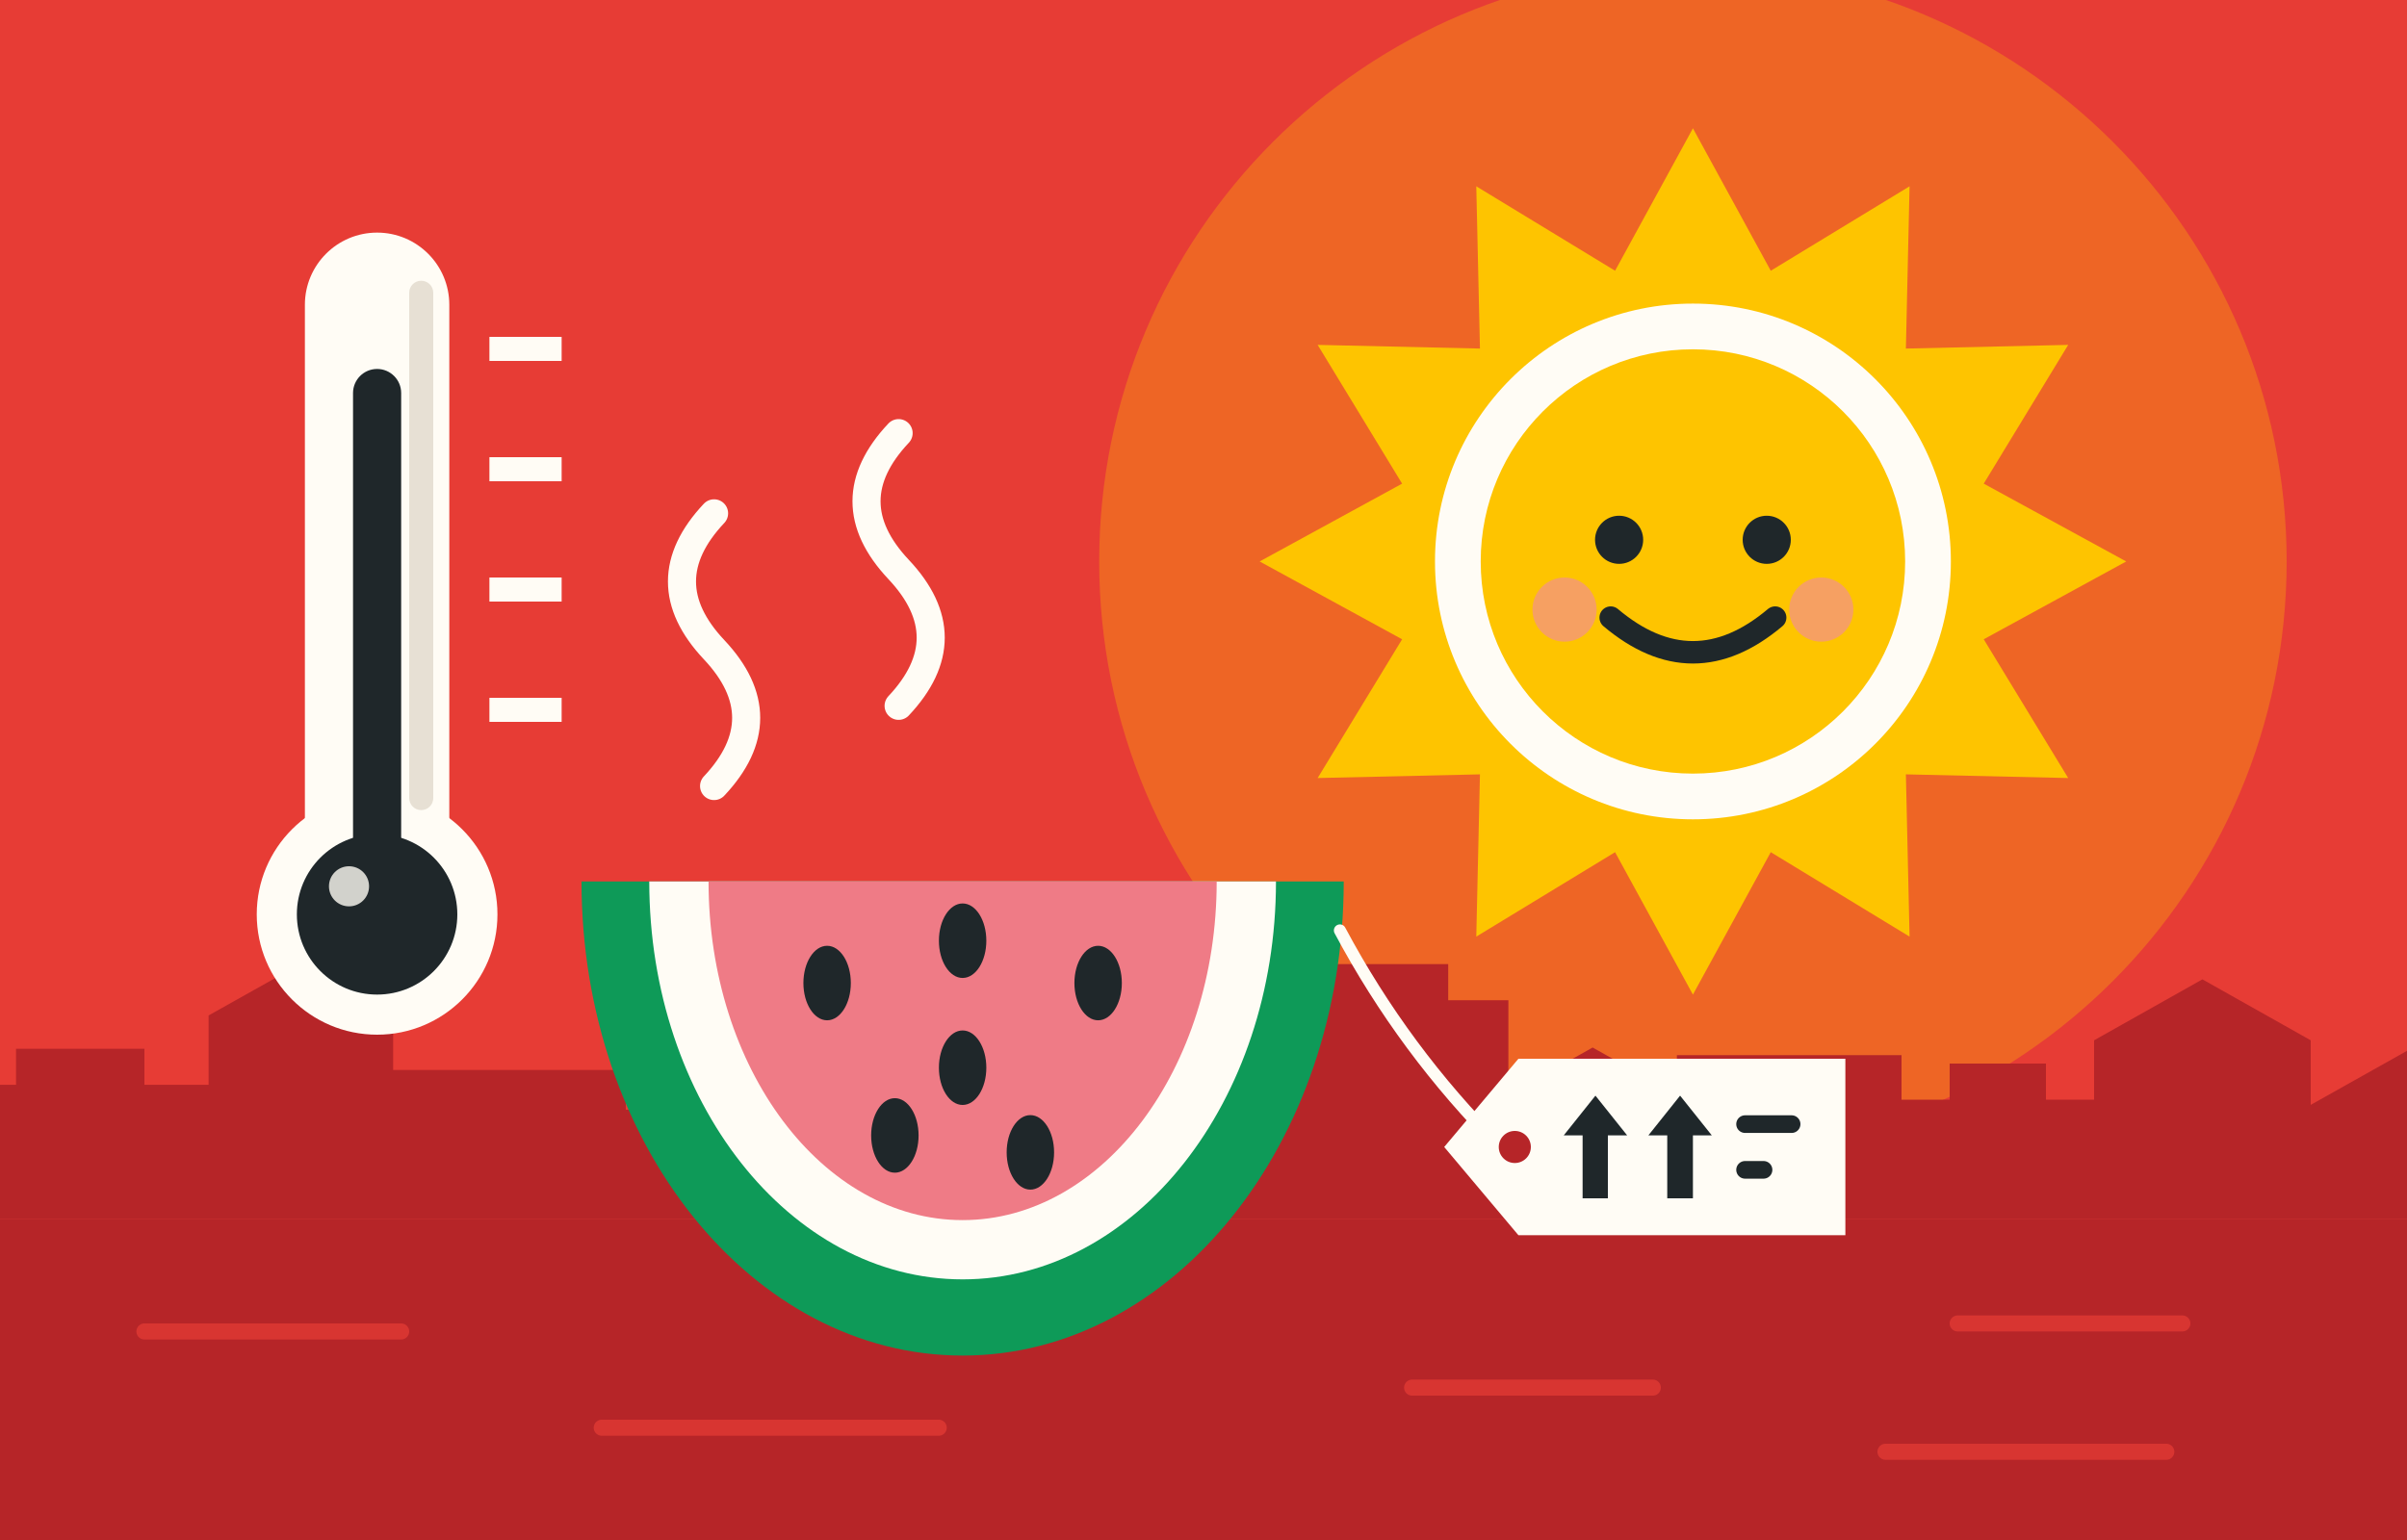
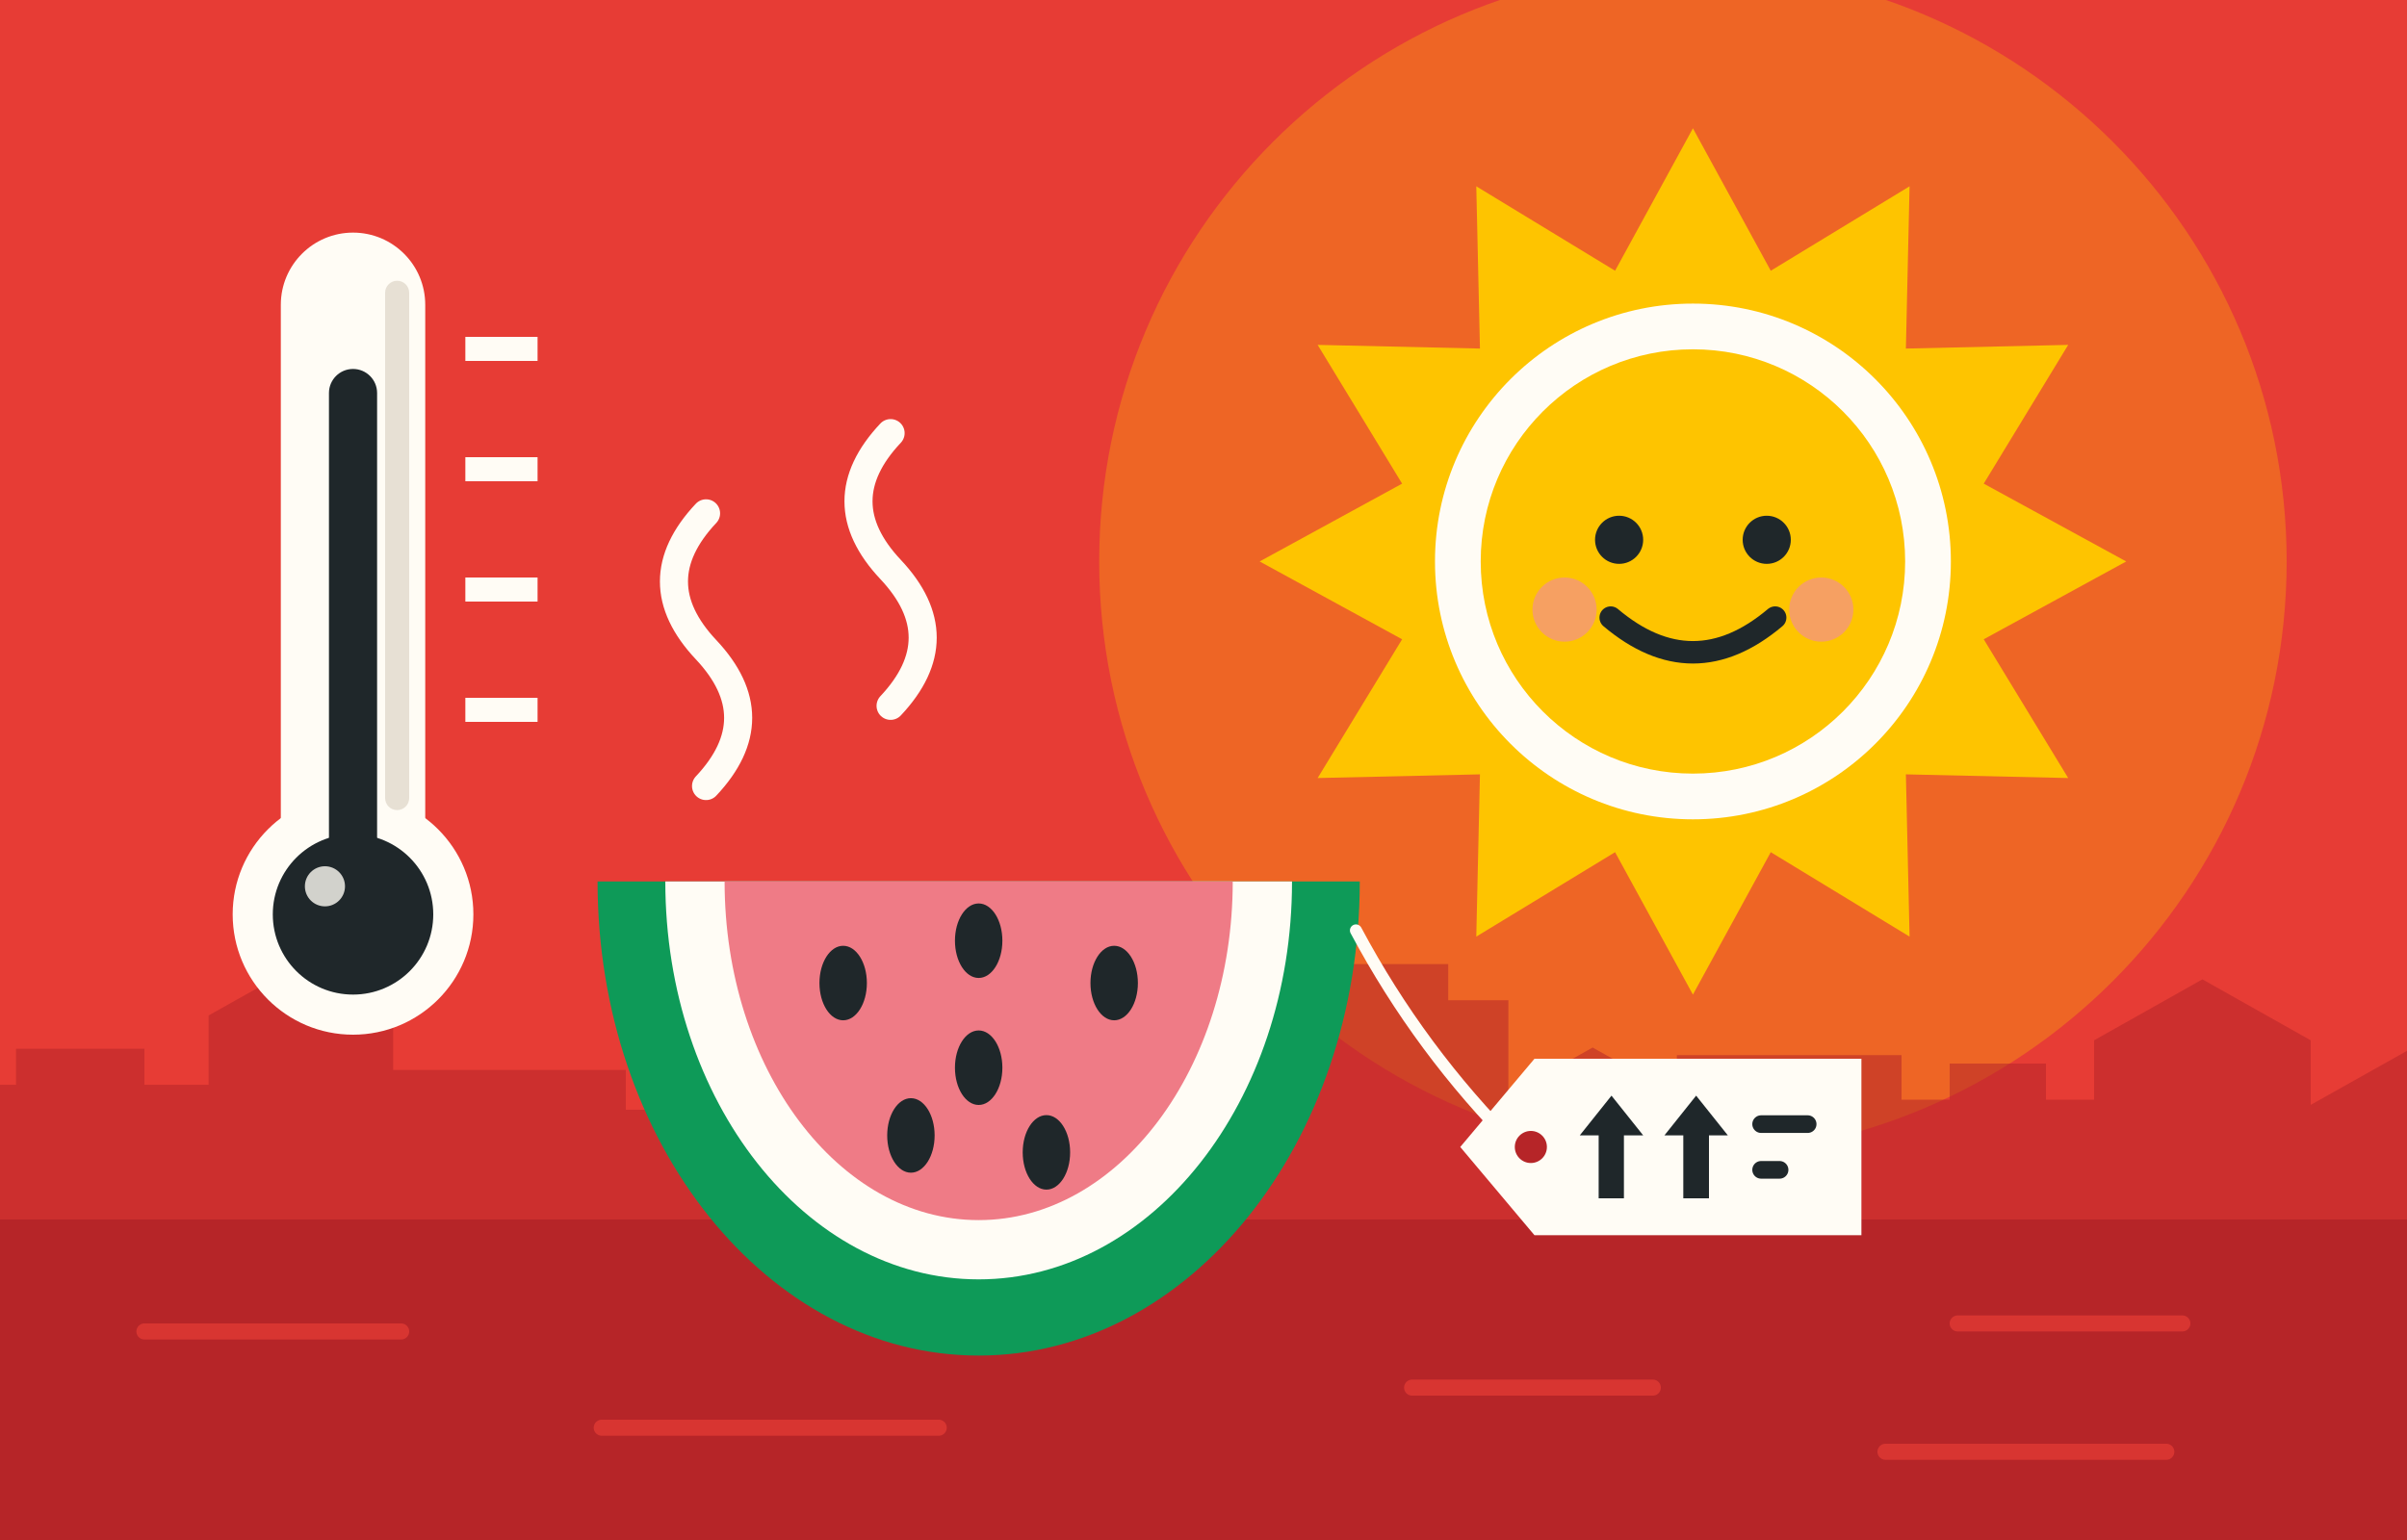
<svg xmlns="http://www.w3.org/2000/svg" viewBox="0 0 600 384">
  <rect x="0" y="0" width="600" height="384" fill="#e73c35" />
  <circle cx="422" cy="140" r="148" fill="#ee6525" />
  <g transform="translate(422 140) scale(0.9153) translate(-410 -100)">
    <path d="M410 -18L431.2 20.8L469 -2.2L468 42L512.2 41L489.2 78.8L528 100L489.2 121.2L512.2 159L468 158L469 202.2L431.2 179.2L410 218L388.8 179.2L351 202.2L352 158L307.8 159L330.8 121.2L292 100L330.8 78.8L307.8 41L352 42L351 -2.2L388.8 20.8Z" fill="#fec400" />
  </g>
  <circle cx="422" cy="140" r="64.3" fill="#fffcf5" />
  <circle cx="422" cy="140" r="52.9" fill="#fec400" />
  <circle cx="403.6" cy="134.6" r="6" fill="#1f272a" />
  <circle cx="440.4" cy="134.6" r="6" fill="#1f272a" />
  <path d="M401.5 154q20.5 17.3 41 0" fill="none" stroke="#1f272a" stroke-width="5.6" stroke-linecap="round" stroke-linejoin="round" />
  <circle cx="390" cy="152" r="8" fill="#f2918c" opacity="0.7" />
  <circle cx="454" cy="152" r="8" fill="#f2918c" opacity="0.7" />
-   <path d="M-12 304V270.5H4V261.5H36V270.5H52V304ZM52 304V253.2L75 240.3L98 253.2V304ZM98 304V266.8H156V304ZM156 304V276.7H167V267.7H189V276.7H200V304ZM200 304V258.1L233 239.6L266 258.1V304ZM266 304V269.3H316V304ZM316 304V249.4H331V240.4H361V249.4H376V304ZM376 304V273L397 261.2L418 273V304ZM418 304V263.1H474V304ZM474 304V274.2H486V265.2H510V274.2H522V304ZM522 304V259.4L549 244.2L576 259.4V304ZM576 304V275.5L602 260.9L628 275.5V304ZM628 304V260.6H668V304Z" fill="#b62528" />
+   <path d="M-12 304V270.5H4V261.5H36V270.5H52V304ZM52 304V253.2L75 240.3L98 253.2V304ZM98 304V266.8H156V304ZM156 304V276.7H167V267.7H189V276.7H200V304ZM200 304V258.1L233 239.6L266 258.1V304ZM266 304V269.3H316V304ZM316 304V249.4H331V240.4H361V249.4H376V304ZM376 304V273L397 261.2L418 273V304ZM418 304V263.1H474V304ZM474 304V274.2H486V265.2H510V274.2H522V304ZM522 304V259.4L549 244.2L576 259.4V304ZM576 304V275.5L602 260.9L628 275.5V304ZM628 304V260.6H668V304Z" fill="#b62528" opacity="0.55" />
  <rect x="0" y="304" width="600" height="80" fill="#b62528" />
  <path d="M36 332h64M150 356h84M352 346h60M470 362h70M488 330h56" fill="none" stroke="#e73c35" stroke-width="4" stroke-linecap="round" stroke-linejoin="round" opacity="0.7" />
-   <rect x="76" y="58" width="36" height="164" rx="18" fill="#fffcf5" />
-   <circle cx="94" cy="228" r="30" fill="#fffcf5" />
-   <rect x="102" y="70" width="6" height="132" rx="3" fill="#ddd4c6" opacity="0.7" />
-   <rect x="88" y="92" width="12" height="126" rx="6" fill="#1f272a" />
-   <circle cx="94" cy="228" r="20" fill="#1f272a" />
-   <circle cx="87" cy="221" r="5" fill="#fffcf5" opacity="0.8" />
-   <path d="M122 84h18v6h-18ZM122 114h18v6h-18ZM122 144h18v6h-18ZM122 174h18v6h-18Z" fill="#fffcf5" />
-   <path d="M178 196q16-17 0-34t0-34M224 176q16-17 0-34t0-34" fill="none" stroke="#fffcf5" stroke-width="7" stroke-linecap="round" stroke-linejoin="round" />
-   <g transform="translate(134.4 164.9) scale(6.5972)">
+   <rect x="70" y="58" width="36" height="164" rx="18" fill="#fffcf5" />
+   <circle cx="88" cy="228" r="30" fill="#fffcf5" />
+   <rect x="96" y="70" width="6" height="132" rx="3" fill="#ddd4c6" opacity="0.7" />
+   <rect x="82" y="92" width="12" height="126" rx="6" fill="#1f272a" />
+   <circle cx="88" cy="228" r="20" fill="#1f272a" />
+   <circle cx="81" cy="221" r="5" fill="#fffcf5" opacity="0.8" />
+   <path d="M116 84h18v6h-18ZM116 114h18v6h-18ZM116 144h18v6h-18ZM116 174h18v6h-18Z" fill="#fffcf5" />
+   <path d="M176 196q16-17 0-34t0-34M222 176q16-17 0-34t0-34" fill="none" stroke="#fffcf5" stroke-width="7" stroke-linecap="round" stroke-linejoin="round" />
+   <g transform="translate(138.4 164.9) scale(6.5972)">
    <path d="M5 26H95A45 56 0 0 1 5 26Z" fill="#0e9a58" transform="scale(0.32)" />
    <path d="M13 26H87A37 47 0 0 1 13 26Z" fill="#fffcf5" transform="scale(0.32)" />
    <path d="M20 26H80A30 40 0 0 1 20 26Z" fill="#ef7b86" transform="scale(0.32)" />
    <ellipse cx="34" cy="38" rx="2.8" ry="4.4" fill="#1f272a" transform="scale(0.32)" />
    <ellipse cx="50" cy="48" rx="2.8" ry="4.4" fill="#1f272a" transform="scale(0.32)" />
    <ellipse cx="66" cy="38" rx="2.8" ry="4.4" fill="#1f272a" transform="scale(0.32)" />
    <ellipse cx="42" cy="56" rx="2.8" ry="4.4" fill="#1f272a" transform="scale(0.32)" />
    <ellipse cx="58" cy="58" rx="2.8" ry="4.4" fill="#1f272a" transform="scale(0.32)" />
    <ellipse cx="50" cy="33" rx="2.8" ry="4.4" fill="#1f272a" transform="scale(0.32)" />
  </g>
-   <path d="M374 286Q350 262 334 232" fill="none" stroke="#fffcf5" stroke-width="3" stroke-linecap="round" stroke-linejoin="round" />
-   <path d="M378.5 264H460V308H378.5L360 286Z" fill="#fffcf5" />
-   <circle cx="377.6" cy="286" r="4" fill="#b62528" />
-   <path d="M397.7 273.2L405.6 283.1H400.8V298.8H394.5V283.1H389.8Z" fill="#1f272a" />
-   <path d="M418.8 273.2L426.7 283.1H422V298.8H415.6V283.1H410.9Z" fill="#1f272a" />
-   <path d="M435 280.3h11.6M435 291.7h4.6" fill="none" stroke="#1f272a" stroke-width="4.4" stroke-linecap="round" stroke-linejoin="round" />
+   <path d="M378 286Q354 262 338 232" fill="none" stroke="#fffcf5" stroke-width="3" stroke-linecap="round" stroke-linejoin="round" />
+   <path d="M382.5 264H464V308H382.5L364 286Z" fill="#fffcf5" />
+   <circle cx="381.6" cy="286" r="4" fill="#b62528" />
+   <path d="M401.7 273.2L409.6 283.1H404.8V298.8H398.5V283.1H393.8Z" fill="#1f272a" />
+   <path d="M422.8 273.2L430.7 283.1H426V298.8H419.6V283.1H414.9Z" fill="#1f272a" />
+   <path d="M439 280.3h11.6M439 291.7h4.6" fill="none" stroke="#1f272a" stroke-width="4.4" stroke-linecap="round" stroke-linejoin="round" />
</svg>
